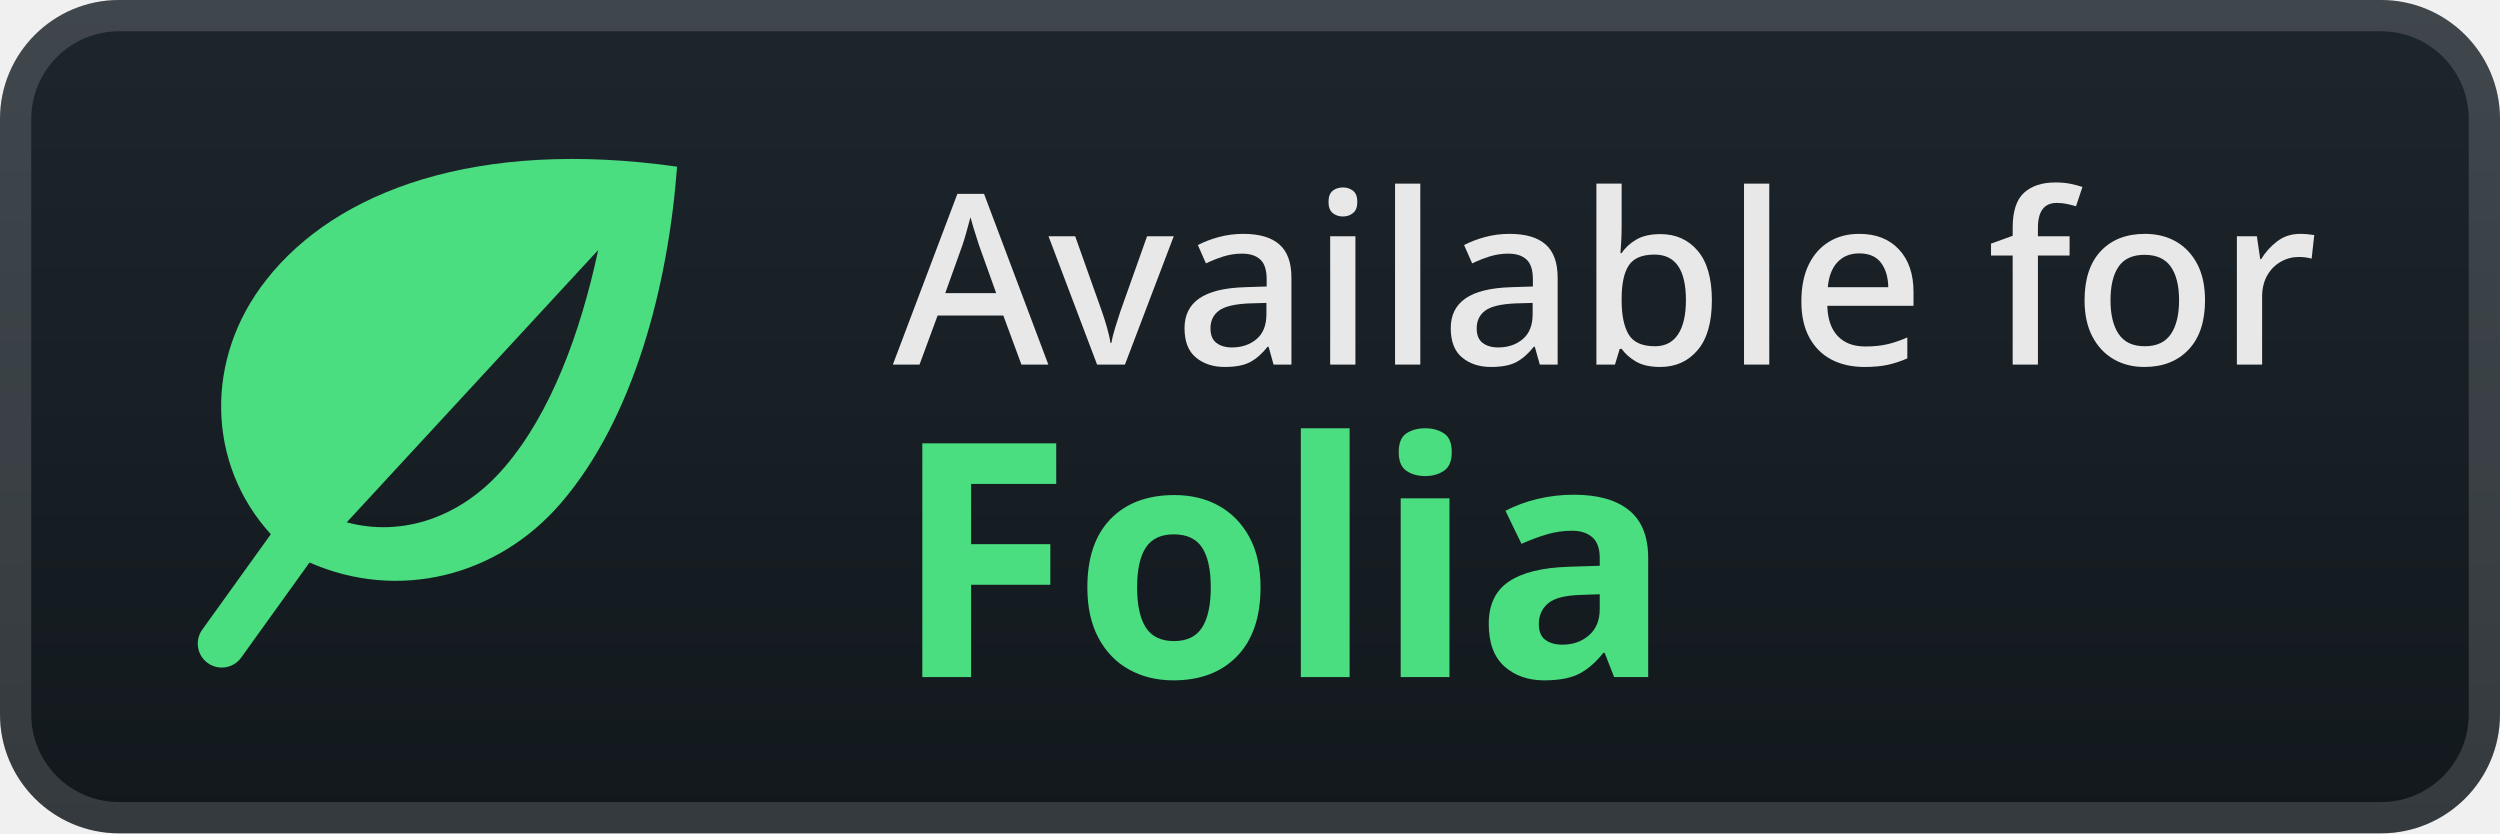
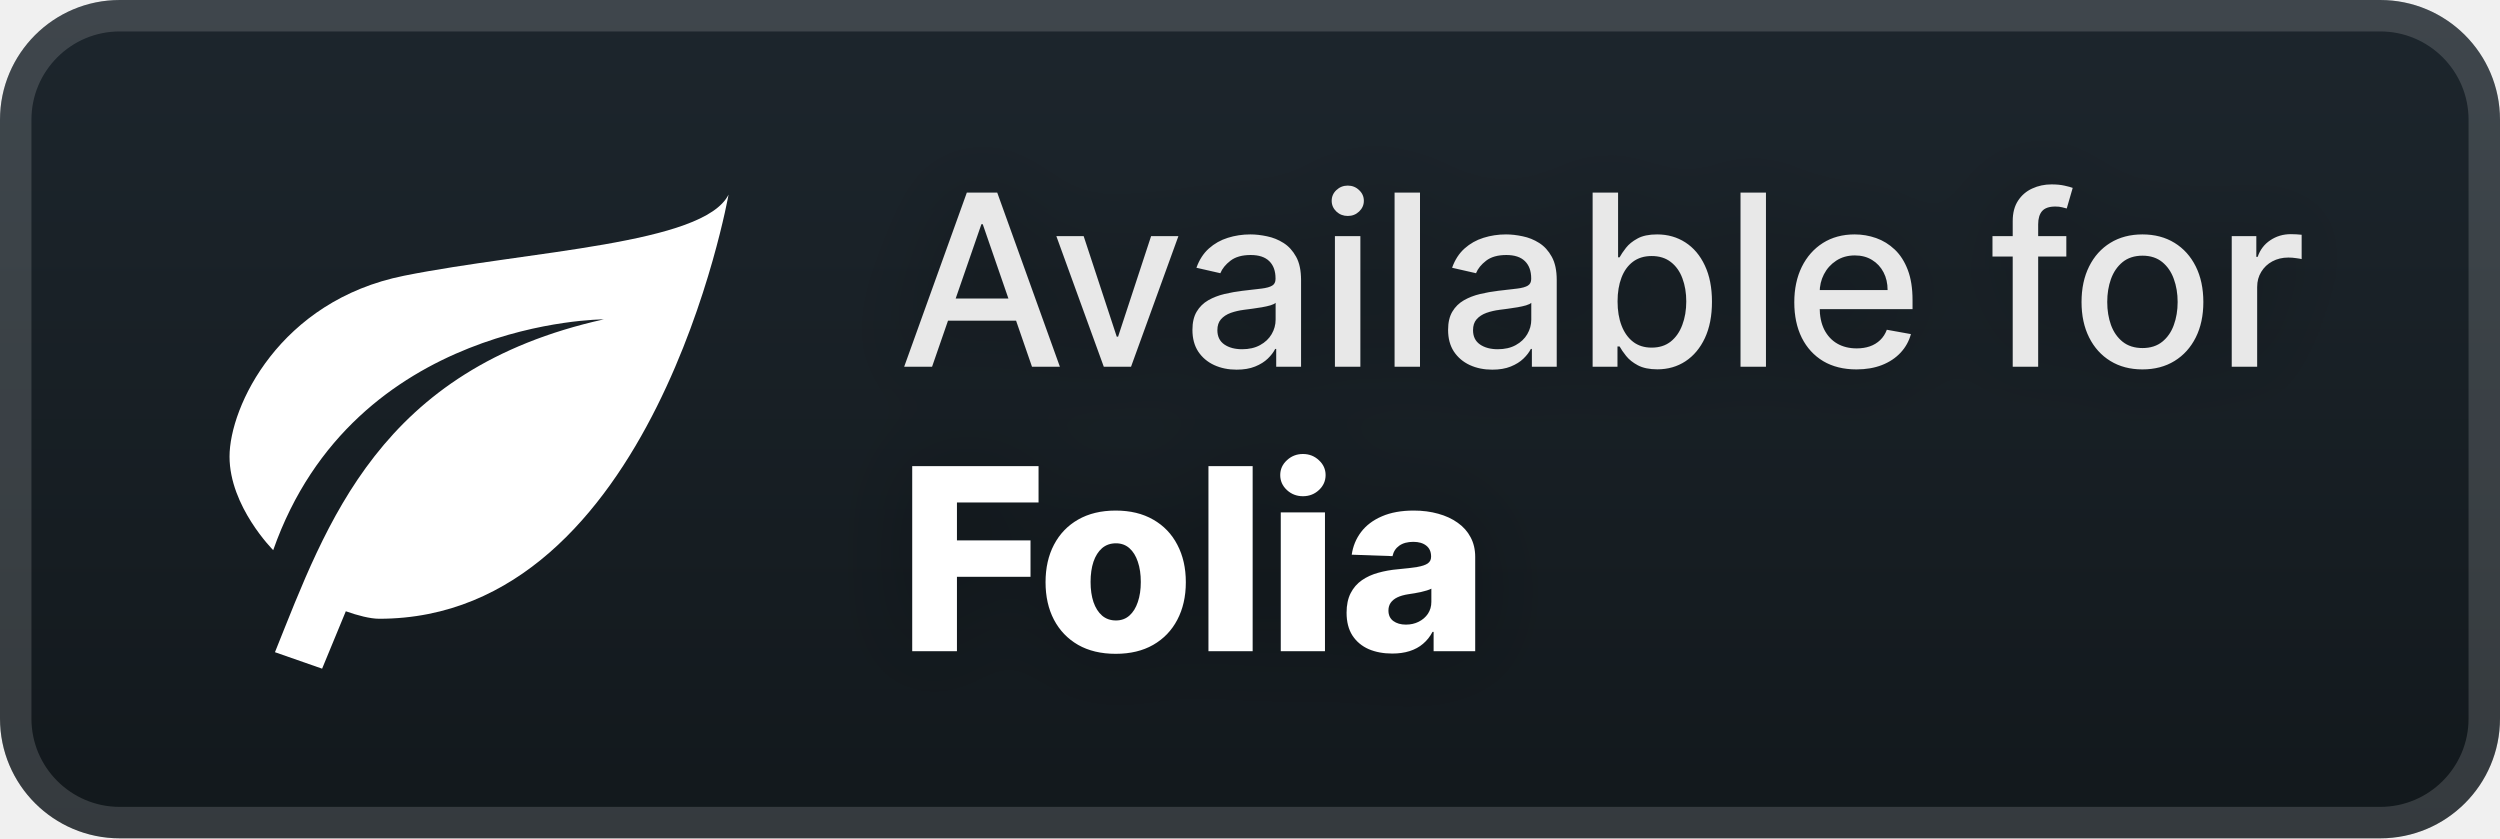
- <svg xmlns="http://www.w3.org/2000/svg" width="168" height="56" fill="none" viewBox="0 0 168 56">
-   <rect width="168" height="56" fill="url(#a)" rx="8" />
-   <rect width="165.9" height="53.9" x="1.05" y="1.05" stroke="#fff" stroke-opacity=".15" stroke-width="2.1" rx="6.95" />
-   <path fill="#4ade80" d="M45.5 11.2c-13.4-1.9-22.9 1.6-27.6 7.6-4.2 5.3-4 12.4.3 17.1l-4.6 6.4a1.6 1.6 0 0 0 2.6 1.9l4.6-6.4c5.9 2.6 12.6 1 16.9-4 4.9-5.7 7.2-14.6 7.8-22.6Zm-5.3 5.6c-1.2 5.6-3.2 11-6.3 14.6-2.9 3.4-6.9 4.7-10.6 3.7l16.9-18.3Z" />
-   <g fill="#e8e8e8">
-     <path transform="translate(60.00 24.5) scale(0.016 -0.016)" d="M540 0 464 206H188L112 0H0L271 717H383L653 0ZM362 501Q359 512 351.5 534.0Q344 556 337.0 580.0Q330 604 326 619Q318 588 308.0 553.0Q298 518 292 501L220 300H434Z" />
-     <path transform="translate(70.46 24.5) scale(0.016 -0.016)" d="M204 0 0 539H112L224 224Q235 193 246.0 154.5Q257 116 260 91H264Q268 116 280.0 155.0Q292 194 302 224L414 539H526L321 0Z" />
-     <path transform="translate(78.88 24.5) scale(0.016 -0.016)" d="M292 549Q393 549 443.5 504.5Q494 460 494 365V0H419L398 75H394Q359 31 320.5 10.5Q282 -10 214 -10Q141 -10 93.0 29.5Q45 69 45 153Q45 235 107.0 278.0Q169 321 298 325L390 328V358Q390 417 363.0 441.5Q336 466 287 466Q246 466 208.0 454.0Q170 442 135 425L101 502Q139 522 188.5 535.5Q238 549 292 549ZM317 257Q225 253 189.5 226.5Q154 200 154 152Q154 110 179.0 91.0Q204 72 244 72Q306 72 347.5 107.0Q389 142 389 212V259Z" />
-     <path transform="translate(88.06 24.5) scale(0.016 -0.016)" d="M137 744Q161 744 179.0 730.0Q197 716 197 683Q197 651 179.0 636.5Q161 622 137 622Q111 622 93.5 636.5Q76 651 76 683Q76 716 93.5 730.0Q111 744 137 744ZM189 539V0H83V539Z" />
-     <path transform="translate(92.42 24.5) scale(0.016 -0.016)" d="M189 0H83V760H189Z" />
-     <path transform="translate(96.77 24.5) scale(0.016 -0.016)" d="M292 549Q393 549 443.5 504.5Q494 460 494 365V0H419L398 75H394Q359 31 320.5 10.5Q282 -10 214 -10Q141 -10 93.0 29.5Q45 69 45 153Q45 235 107.0 278.0Q169 321 298 325L390 328V358Q390 417 363.0 441.5Q336 466 287 466Q246 466 208.0 454.0Q170 442 135 425L101 502Q139 522 188.5 535.5Q238 549 292 549ZM317 257Q225 253 189.5 226.5Q154 200 154 152Q154 110 179.0 91.0Q204 72 244 72Q306 72 347.5 107.0Q389 142 389 212V259Z" />
-     <path transform="translate(105.95 24.5) scale(0.016 -0.016)" d="M189 577Q189 544 187.0 514.0Q185 484 184 468H189Q211 502 250.5 525.0Q290 548 352 548Q449 548 508.5 478.0Q568 408 568 270Q568 131 508.0 60.5Q448 -10 351 -10Q288 -10 249.5 12.5Q211 35 189 66H181L161 0H83V760H189ZM327 462Q249 462 219.0 416.5Q189 371 189 277V269Q189 176 218.5 126.5Q248 77 329 77Q393 77 426.0 127.0Q459 177 459 271Q459 462 327 462Z" />
-     <path transform="translate(115.87 24.5) scale(0.016 -0.016)" d="M189 0H83V760H189Z" />
-     <path transform="translate(120.22 24.5) scale(0.016 -0.016)" d="M295 549Q401 549 462.0 483.5Q523 418 523 305V247H161Q163 164 204.5 120.0Q246 76 321 76Q373 76 413.5 85.5Q454 95 497 114V26Q456 8 415.0 -1.0Q374 -10 317 -10Q238 -10 178.5 21.0Q119 52 85.5 113.5Q52 175 52 265Q52 356 82.5 419.0Q113 482 167.5 515.5Q222 549 295 549ZM295 467Q238 467 203.5 430.0Q169 393 163 325H417Q416 388 386.5 427.5Q357 467 295 467Z" />
-     <path transform="translate(133.54 24.5) scale(0.016 -0.016)" d="M346 458H213V0H107V458H16V508L107 541V575Q107 678 154.5 721.5Q202 765 287 765Q322 765 351.0 759.0Q380 753 400 746L373 665Q356 670 335.5 674.5Q315 679 292 679Q213 679 213 574V539H346Z" />
-     <path transform="translate(139.25 24.5) scale(0.016 -0.016)" d="M558 270Q558 136 489.0 63.0Q420 -10 303 -10Q230 -10 173.5 23.0Q117 56 84.5 118.5Q52 181 52 270Q52 404 120.0 476.5Q188 549 306 549Q380 549 436.5 516.5Q493 484 525.5 422.0Q558 360 558 270ZM161 270Q161 179 195.5 128.0Q230 77 305 77Q380 77 414.5 128.0Q449 179 449 270Q449 362 414.0 411.5Q379 461 304 461Q229 461 195.0 411.5Q161 362 161 270Z" />
-     <path transform="translate(148.99 24.5) scale(0.016 -0.016)" d="M349 549Q363 549 379.5 547.5Q396 546 408 544L397 445Q371 452 343 452Q303 452 267.5 432.0Q232 412 210.5 374.5Q189 337 189 284V0H83V539H167L181 443H185Q211 486 252.0 517.5Q293 549 349 549Z" />
-   </g>
-   <g fill="#4ade80">
-     <path transform="translate(60.00 45.5) scale(0.022 -0.022)" d="M239 0H90V714H499V590H239V406H481V282H239Z" />
-     <path transform="translate(72.08 45.5) scale(0.022 -0.022)" d="M574 274Q574 138 502.5 64.0Q431 -10 308 -10Q232 -10 172.5 23.0Q113 56 79.0 119.5Q45 183 45 274Q45 410 116.0 483.0Q187 556 311 556Q388 556 447.0 523.0Q506 490 540.0 427.5Q574 365 574 274ZM197 274Q197 193 223.5 151.5Q250 110 310 110Q369 110 395.5 151.5Q422 193 422 274Q422 355 395.5 395.5Q369 436 309 436Q250 436 223.5 395.5Q197 355 197 274Z" />
-     <path transform="translate(85.70 45.5) scale(0.022 -0.022)" d="M227 0H78V760H227Z" />
-     <path transform="translate(92.41 45.5) scale(0.022 -0.022)" d="M153 760Q186 760 210.0 744.5Q234 729 234 687Q234 646 210.0 630.0Q186 614 153 614Q119 614 95.5 630.0Q72 646 72 687Q72 729 95.5 744.5Q119 760 153 760ZM227 546V0H78V546Z" />
-     <path transform="translate(99.12 45.5) scale(0.022 -0.022)" d="M302 557Q412 557 470.5 509.5Q529 462 529 364V0H425L396 74H392Q357 30 318.0 10.0Q279 -10 211 -10Q138 -10 90.0 32.5Q42 75 42 163Q42 250 103.0 291.5Q164 333 286 337L381 340V364Q381 407 358.5 427.0Q336 447 296 447Q256 447 218.0 435.5Q180 424 142 407L93 508Q137 531 190.5 544.0Q244 557 302 557ZM323 251Q251 249 223.0 225.0Q195 201 195 162Q195 128 215.0 113.5Q235 99 267 99Q315 99 348.0 127.5Q381 156 381 208V253Z" />
+ <svg xmlns="http://www.w3.org/2000/svg" width="167" height="56" viewBox="0 0 167 56" fill="none">
+   <rect width="167" height="56" rx="8" fill="url(#paint0_linear_1_50)" />
+   <rect x="1.05" y="1.05" width="164.9" height="53.9" rx="6.95" stroke="white" stroke-opacity="0.15" stroke-width="2.1" />
+   <path d="M40.333 21.333C25.333 24.667 21.833 34.95 18.367 43.567L21.517 44.667L23.1 40.833C23.9 41.117 24.733 41.333 25.333 41.333C43.667 41.333 48.667 13 48.667 13C47 16.333 35.333 16.75 27 18.417C18.667 20.083 15.333 27.167 15.333 30.5C15.333 33.833 18.25 36.75 18.25 36.75C23.667 21.333 40.333 21.333 40.333 21.333Z" fill="white" />
+   <g filter="url(#filter0_d_1_50)">
+     <path d="M62.261 24.5H60.398L64.585 12.864H66.614L70.801 24.5H68.938L65.648 14.977H65.557L62.261 24.5ZM62.574 19.943H68.619V21.421H62.574V19.943ZM78.717 15.773L75.552 24.5H73.734L70.564 15.773H72.388L74.598 22.489H74.689L76.894 15.773H78.717ZM82.604 24.693C82.051 24.693 81.551 24.591 81.104 24.386C80.657 24.178 80.302 23.877 80.041 23.483C79.784 23.089 79.655 22.606 79.655 22.034C79.655 21.542 79.749 21.136 79.939 20.818C80.128 20.5 80.384 20.248 80.706 20.062C81.028 19.877 81.388 19.737 81.785 19.642C82.183 19.547 82.588 19.475 83.001 19.426C83.524 19.366 83.948 19.316 84.274 19.278C84.6 19.237 84.837 19.171 84.984 19.079C85.132 18.989 85.206 18.841 85.206 18.636V18.597C85.206 18.1 85.066 17.716 84.785 17.443C84.509 17.171 84.096 17.034 83.547 17.034C82.975 17.034 82.524 17.161 82.195 17.415C81.869 17.665 81.644 17.943 81.519 18.25L79.922 17.886C80.111 17.356 80.388 16.928 80.751 16.602C81.119 16.273 81.541 16.034 82.019 15.886C82.496 15.735 82.998 15.659 83.524 15.659C83.873 15.659 84.242 15.701 84.632 15.784C85.026 15.864 85.394 16.011 85.734 16.227C86.079 16.443 86.361 16.752 86.581 17.153C86.801 17.551 86.91 18.068 86.91 18.704V24.5H85.251V23.307H85.183C85.073 23.526 84.909 23.742 84.689 23.954C84.469 24.167 84.187 24.343 83.842 24.483C83.498 24.623 83.085 24.693 82.604 24.693ZM82.973 23.329C83.443 23.329 83.844 23.237 84.177 23.051C84.515 22.866 84.77 22.623 84.945 22.324C85.123 22.021 85.212 21.697 85.212 21.352V20.227C85.151 20.288 85.034 20.345 84.859 20.398C84.689 20.447 84.494 20.491 84.274 20.528C84.054 20.562 83.84 20.595 83.632 20.625C83.424 20.651 83.249 20.674 83.109 20.693C82.78 20.735 82.479 20.805 82.206 20.903C81.937 21.002 81.721 21.144 81.558 21.329C81.399 21.511 81.32 21.754 81.32 22.057C81.32 22.477 81.475 22.796 81.785 23.011C82.096 23.224 82.492 23.329 82.973 23.329ZM89.173 24.5V15.773H90.872V24.5H89.173ZM90.031 14.426C89.736 14.426 89.482 14.328 89.27 14.131C89.061 13.93 88.957 13.691 88.957 13.415C88.957 13.134 89.061 12.896 89.27 12.699C89.482 12.498 89.736 12.398 90.031 12.398C90.327 12.398 90.579 12.498 90.787 12.699C90.999 12.896 91.105 13.134 91.105 13.415C91.105 13.691 90.999 13.93 90.787 14.131C90.579 14.328 90.327 14.426 90.031 14.426ZM94.856 12.864V24.5H93.158V12.864H94.856ZM99.682 24.693C99.129 24.693 98.629 24.591 98.182 24.386C97.735 24.178 97.381 23.877 97.119 23.483C96.862 23.089 96.733 22.606 96.733 22.034C96.733 21.542 96.828 21.136 97.017 20.818C97.206 20.5 97.462 20.248 97.784 20.062C98.106 19.877 98.466 19.737 98.864 19.642C99.261 19.547 99.667 19.475 100.08 19.426C100.602 19.366 101.026 19.316 101.352 19.278C101.678 19.237 101.915 19.171 102.062 19.079C102.21 18.989 102.284 18.841 102.284 18.636V18.597C102.284 18.1 102.144 17.716 101.864 17.443C101.587 17.171 101.174 17.034 100.625 17.034C100.053 17.034 99.602 17.161 99.273 17.415C98.947 17.665 98.722 17.943 98.597 18.25L97 17.886C97.189 17.356 97.466 16.928 97.829 16.602C98.197 16.273 98.619 16.034 99.097 15.886C99.574 15.735 100.076 15.659 100.602 15.659C100.951 15.659 101.32 15.701 101.71 15.784C102.104 15.864 102.472 16.011 102.812 16.227C103.157 16.443 103.439 16.752 103.659 17.153C103.879 17.551 103.989 18.068 103.989 18.704V24.5H102.33V23.307H102.261C102.151 23.526 101.987 23.742 101.767 23.954C101.547 24.167 101.265 24.343 100.92 24.483C100.576 24.623 100.163 24.693 99.682 24.693ZM100.051 23.329C100.521 23.329 100.922 23.237 101.256 23.051C101.593 22.866 101.848 22.623 102.023 22.324C102.201 22.021 102.29 21.697 102.29 21.352V20.227C102.229 20.288 102.112 20.345 101.937 20.398C101.767 20.447 101.572 20.491 101.352 20.528C101.133 20.562 100.919 20.595 100.71 20.625C100.502 20.651 100.328 20.674 100.187 20.693C99.858 20.735 99.557 20.805 99.284 20.903C99.015 21.002 98.799 21.144 98.636 21.329C98.477 21.511 98.398 21.754 98.398 22.057C98.398 22.477 98.553 22.796 98.864 23.011C99.174 23.224 99.57 23.329 100.051 23.329ZM106.388 24.5V12.864H108.087V17.188H108.189C108.287 17.006 108.429 16.796 108.615 16.557C108.801 16.318 109.058 16.11 109.388 15.932C109.717 15.75 110.153 15.659 110.695 15.659C111.399 15.659 112.028 15.837 112.581 16.193C113.134 16.549 113.568 17.062 113.882 17.733C114.2 18.403 114.359 19.21 114.359 20.153C114.359 21.097 114.202 21.905 113.888 22.579C113.573 23.25 113.142 23.767 112.592 24.131C112.043 24.491 111.416 24.671 110.712 24.671C110.181 24.671 109.748 24.581 109.41 24.403C109.077 24.225 108.816 24.017 108.626 23.778C108.437 23.54 108.291 23.328 108.189 23.142H108.047V24.5H106.388ZM108.053 20.136C108.053 20.75 108.142 21.288 108.32 21.75C108.498 22.212 108.755 22.574 109.092 22.835C109.429 23.093 109.842 23.222 110.331 23.222C110.839 23.222 111.263 23.087 111.604 22.818C111.945 22.546 112.202 22.176 112.376 21.71C112.554 21.244 112.643 20.72 112.643 20.136C112.643 19.561 112.556 19.044 112.382 18.585C112.212 18.127 111.954 17.765 111.609 17.5C111.268 17.235 110.842 17.102 110.331 17.102C109.839 17.102 109.422 17.229 109.081 17.483C108.744 17.737 108.488 18.091 108.314 18.546C108.14 19 108.053 19.53 108.053 20.136ZM117.966 12.864V24.5H116.267V12.864H117.966ZM124.013 24.676C123.153 24.676 122.412 24.492 121.791 24.125C121.174 23.754 120.696 23.233 120.359 22.562C120.026 21.888 119.859 21.099 119.859 20.193C119.859 19.299 120.026 18.511 120.359 17.829C120.696 17.148 121.166 16.616 121.768 16.233C122.375 15.85 123.083 15.659 123.893 15.659C124.386 15.659 124.863 15.741 125.325 15.903C125.787 16.066 126.202 16.322 126.57 16.671C126.937 17.019 127.227 17.472 127.439 18.028C127.651 18.581 127.757 19.254 127.757 20.046V20.648H120.82V19.375H126.092C126.092 18.928 126.001 18.532 125.82 18.188C125.638 17.839 125.382 17.564 125.053 17.364C124.727 17.163 124.344 17.062 123.905 17.062C123.428 17.062 123.011 17.18 122.655 17.415C122.303 17.646 122.03 17.949 121.837 18.324C121.647 18.695 121.553 19.099 121.553 19.534V20.528C121.553 21.112 121.655 21.608 121.859 22.017C122.068 22.426 122.357 22.739 122.729 22.954C123.1 23.167 123.534 23.273 124.03 23.273C124.352 23.273 124.645 23.227 124.91 23.136C125.176 23.042 125.405 22.901 125.598 22.716C125.791 22.53 125.939 22.301 126.041 22.028L127.649 22.318C127.52 22.792 127.289 23.206 126.956 23.562C126.626 23.915 126.212 24.189 125.712 24.386C125.215 24.579 124.649 24.676 124.013 24.676ZM138.03 15.773V17.136H133.098V15.773H138.03ZM134.45 24.5V14.761C134.45 14.216 134.57 13.763 134.808 13.403C135.047 13.04 135.363 12.769 135.757 12.591C136.151 12.409 136.579 12.318 137.041 12.318C137.382 12.318 137.674 12.347 137.916 12.403C138.159 12.456 138.339 12.506 138.456 12.551L138.058 13.926C137.979 13.903 137.876 13.877 137.751 13.847C137.626 13.812 137.475 13.796 137.297 13.796C136.884 13.796 136.589 13.898 136.41 14.102C136.236 14.307 136.149 14.602 136.149 14.989V24.5H134.45ZM143.115 24.676C142.297 24.676 141.583 24.489 140.973 24.114C140.363 23.739 139.89 23.214 139.553 22.54C139.215 21.866 139.047 21.078 139.047 20.176C139.047 19.271 139.215 18.479 139.553 17.801C139.89 17.123 140.363 16.597 140.973 16.222C141.583 15.847 142.297 15.659 143.115 15.659C143.933 15.659 144.647 15.847 145.257 16.222C145.867 16.597 146.34 17.123 146.678 17.801C147.015 18.479 147.183 19.271 147.183 20.176C147.183 21.078 147.015 21.866 146.678 22.54C146.34 23.214 145.867 23.739 145.257 24.114C144.647 24.489 143.933 24.676 143.115 24.676ZM143.121 23.25C143.651 23.25 144.09 23.11 144.439 22.829C144.787 22.549 145.045 22.176 145.212 21.71C145.382 21.244 145.467 20.731 145.467 20.171C145.467 19.614 145.382 19.102 145.212 18.636C145.045 18.167 144.787 17.79 144.439 17.506C144.09 17.222 143.651 17.079 143.121 17.079C142.587 17.079 142.143 17.222 141.791 17.506C141.443 17.79 141.183 18.167 141.013 18.636C140.846 19.102 140.763 19.614 140.763 20.171C140.763 20.731 140.846 21.244 141.013 21.71C141.183 22.176 141.443 22.549 141.791 22.829C142.143 23.11 142.587 23.25 143.121 23.25ZM149.08 24.5V15.773H150.722V17.159H150.812C150.972 16.689 151.252 16.32 151.653 16.051C152.059 15.778 152.517 15.642 153.028 15.642C153.134 15.642 153.259 15.646 153.403 15.653C153.551 15.661 153.667 15.671 153.75 15.682V17.307C153.682 17.288 153.561 17.267 153.386 17.244C153.212 17.218 153.038 17.204 152.864 17.204C152.462 17.204 152.104 17.29 151.79 17.46C151.479 17.627 151.233 17.86 151.051 18.159C150.869 18.454 150.778 18.792 150.778 19.171V24.5H149.08Z" fill="#E8E8E8" />
+     <path d="M60.936 43.5V31.136H69.375V33.563H63.924V36.099H68.838V38.532H63.924V43.5H60.936ZM74.528 43.675C73.554 43.675 72.717 43.476 72.016 43.077C71.32 42.675 70.783 42.115 70.405 41.399C70.03 40.679 69.843 39.844 69.843 38.894C69.843 37.94 70.03 37.105 70.405 36.389C70.783 35.668 71.32 35.109 72.016 34.71C72.717 34.308 73.554 34.106 74.528 34.106C75.502 34.106 76.337 34.308 77.033 34.71C77.734 35.109 78.271 35.668 78.645 36.389C79.023 37.105 79.213 37.94 79.213 38.894C79.213 39.844 79.023 40.679 78.645 41.399C78.271 42.115 77.734 42.675 77.033 43.077C76.337 43.476 75.502 43.675 74.528 43.675ZM74.546 41.447C74.9 41.447 75.2 41.339 75.445 41.121C75.691 40.904 75.878 40.602 76.007 40.216C76.14 39.83 76.206 39.383 76.206 38.876C76.206 38.361 76.14 37.91 76.007 37.523C75.878 37.137 75.691 36.835 75.445 36.618C75.2 36.401 74.9 36.292 74.546 36.292C74.18 36.292 73.87 36.401 73.616 36.618C73.367 36.835 73.176 37.137 73.043 37.523C72.914 37.91 72.85 38.361 72.85 38.876C72.85 39.383 72.914 39.83 73.043 40.216C73.176 40.602 73.367 40.904 73.616 41.121C73.87 41.339 74.18 41.447 74.546 41.447ZM83.677 31.136V43.5H80.725V31.136H83.677ZM85.556 43.5V34.227H88.508V43.5H85.556ZM87.035 33.147C86.62 33.147 86.264 33.01 85.966 32.736C85.668 32.458 85.52 32.124 85.52 31.734C85.52 31.348 85.668 31.018 85.966 30.744C86.264 30.466 86.62 30.327 87.035 30.327C87.453 30.327 87.81 30.466 88.103 30.744C88.401 31.018 88.55 31.348 88.55 31.734C88.55 32.124 88.401 32.458 88.103 32.736C87.81 33.01 87.453 33.147 87.035 33.147ZM93.001 43.657C92.409 43.657 91.884 43.558 91.425 43.361C90.97 43.16 90.61 42.858 90.345 42.456C90.083 42.049 89.952 41.54 89.952 40.928C89.952 40.413 90.043 39.978 90.224 39.624C90.405 39.27 90.654 38.982 90.972 38.761C91.29 38.54 91.657 38.373 92.071 38.26C92.486 38.143 92.928 38.065 93.399 38.025C93.927 37.976 94.351 37.926 94.673 37.874C94.995 37.817 95.228 37.739 95.373 37.638C95.522 37.533 95.597 37.387 95.597 37.197V37.167C95.597 36.857 95.49 36.618 95.277 36.449C95.064 36.28 94.776 36.195 94.413 36.195C94.023 36.195 93.709 36.28 93.472 36.449C93.234 36.618 93.083 36.851 93.019 37.149L90.296 37.053C90.377 36.489 90.584 35.986 90.918 35.543C91.256 35.097 91.719 34.746 92.307 34.493C92.898 34.235 93.609 34.106 94.438 34.106C95.029 34.106 95.575 34.177 96.074 34.318C96.573 34.455 97.007 34.656 97.378 34.922C97.748 35.183 98.034 35.505 98.235 35.887C98.44 36.27 98.543 36.706 98.543 37.197V43.5H95.766V42.208H95.693C95.528 42.522 95.317 42.788 95.059 43.005C94.806 43.222 94.506 43.385 94.16 43.494C93.818 43.603 93.431 43.657 93.001 43.657ZM93.912 41.725C94.23 41.725 94.516 41.661 94.77 41.532C95.027 41.403 95.233 41.226 95.385 41.001C95.538 40.771 95.615 40.506 95.615 40.204V39.322C95.53 39.367 95.428 39.407 95.307 39.443C95.19 39.479 95.061 39.514 94.921 39.546C94.78 39.578 94.635 39.606 94.486 39.63C94.337 39.654 94.194 39.677 94.057 39.697C93.78 39.741 93.542 39.809 93.345 39.902C93.152 39.995 93.003 40.115 92.898 40.264C92.798 40.409 92.747 40.582 92.747 40.783C92.747 41.089 92.856 41.323 93.073 41.484C93.295 41.645 93.574 41.725 93.912 41.725Z" fill="white" />
  </g>
  <defs>
-     <linearGradient id="a" x1="84.0" x2="84.0" y1="0" y2="56" gradientUnits="userSpaceOnUse">
-       <stop stop-color="#1d262d" />
-       <stop offset="1" stop-color="#12181c" />
+     <filter id="filter0_d_1_50" x="54.4" y="3.9" width="106.2" height="48.2" filterUnits="userSpaceOnUse" color-interpolation-filters="sRGB">
+       <feFlood flood-opacity="0" result="BackgroundImageFix" />
+       <feColorMatrix in="SourceAlpha" type="matrix" values="0 0 0 0 0 0 0 0 0 0 0 0 0 0 0 0 0 0 127 0" result="hardAlpha" />
+       <feOffset />
+       <feGaussianBlur stdDeviation="2.8" />
+       <feComposite in2="hardAlpha" operator="out" />
+       <feColorMatrix type="matrix" values="0 0 0 0 0 0 0 0 0 0 0 0 0 0 0 0 0 0 0.25 0" />
+       <feBlend mode="normal" in2="BackgroundImageFix" result="effect1_dropShadow_1_50" />
+       <feBlend mode="normal" in="SourceGraphic" in2="effect1_dropShadow_1_50" result="shape" />
+     </filter>
+     <linearGradient id="paint0_linear_1_50" x1="83.5" y1="0" x2="83.5" y2="56" gradientUnits="userSpaceOnUse">
+       <stop stop-color="#1D262D" />
+       <stop offset="1" stop-color="#12181C" />
    </linearGradient>
  </defs>
</svg>
